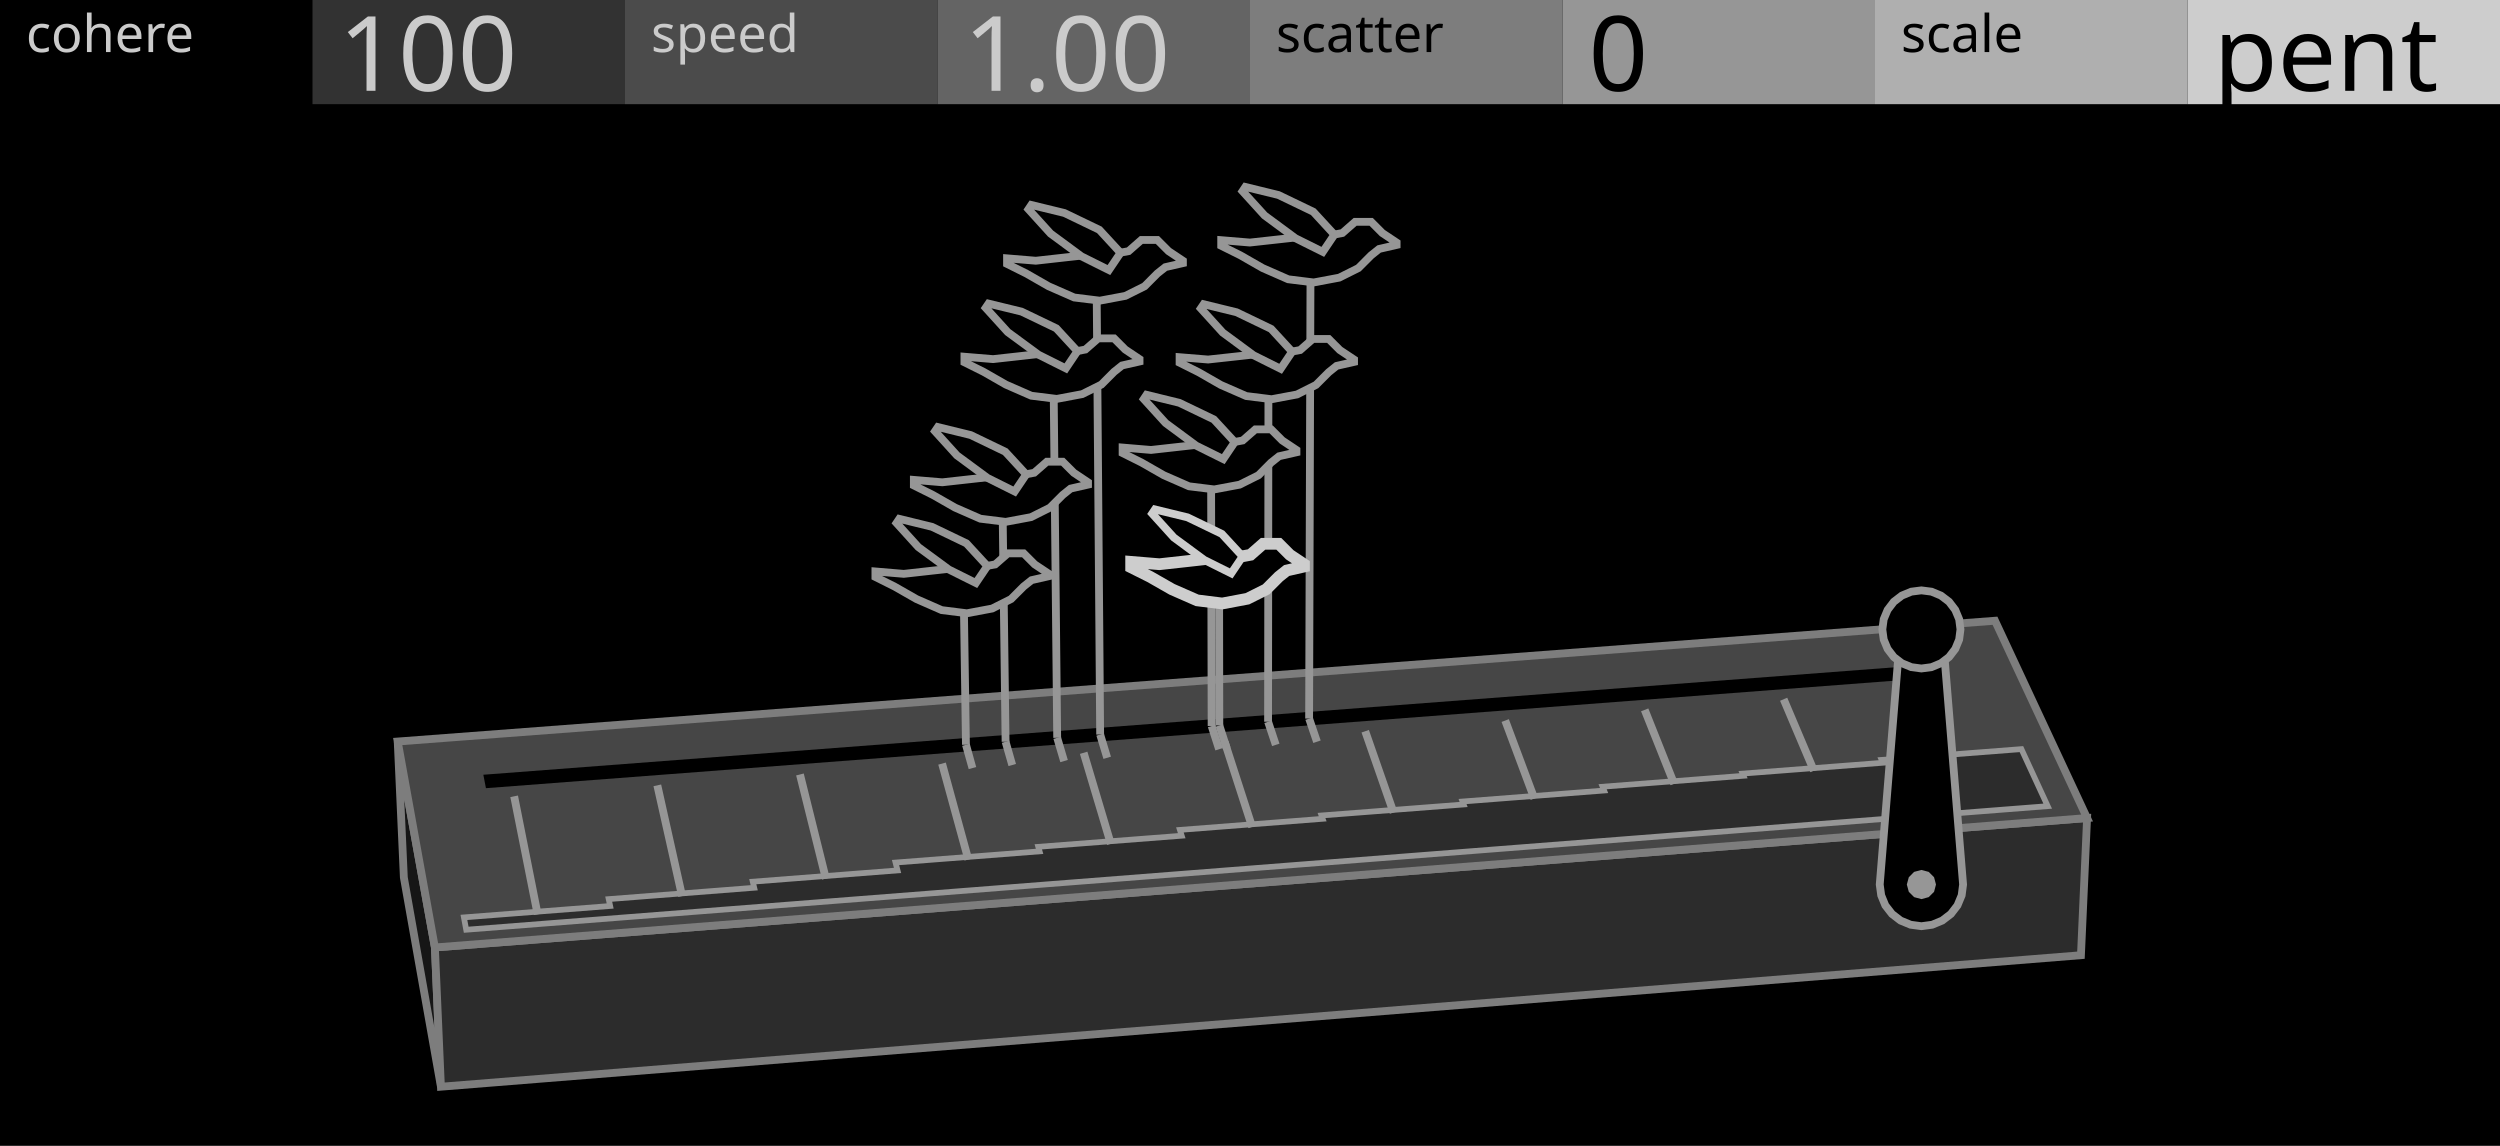
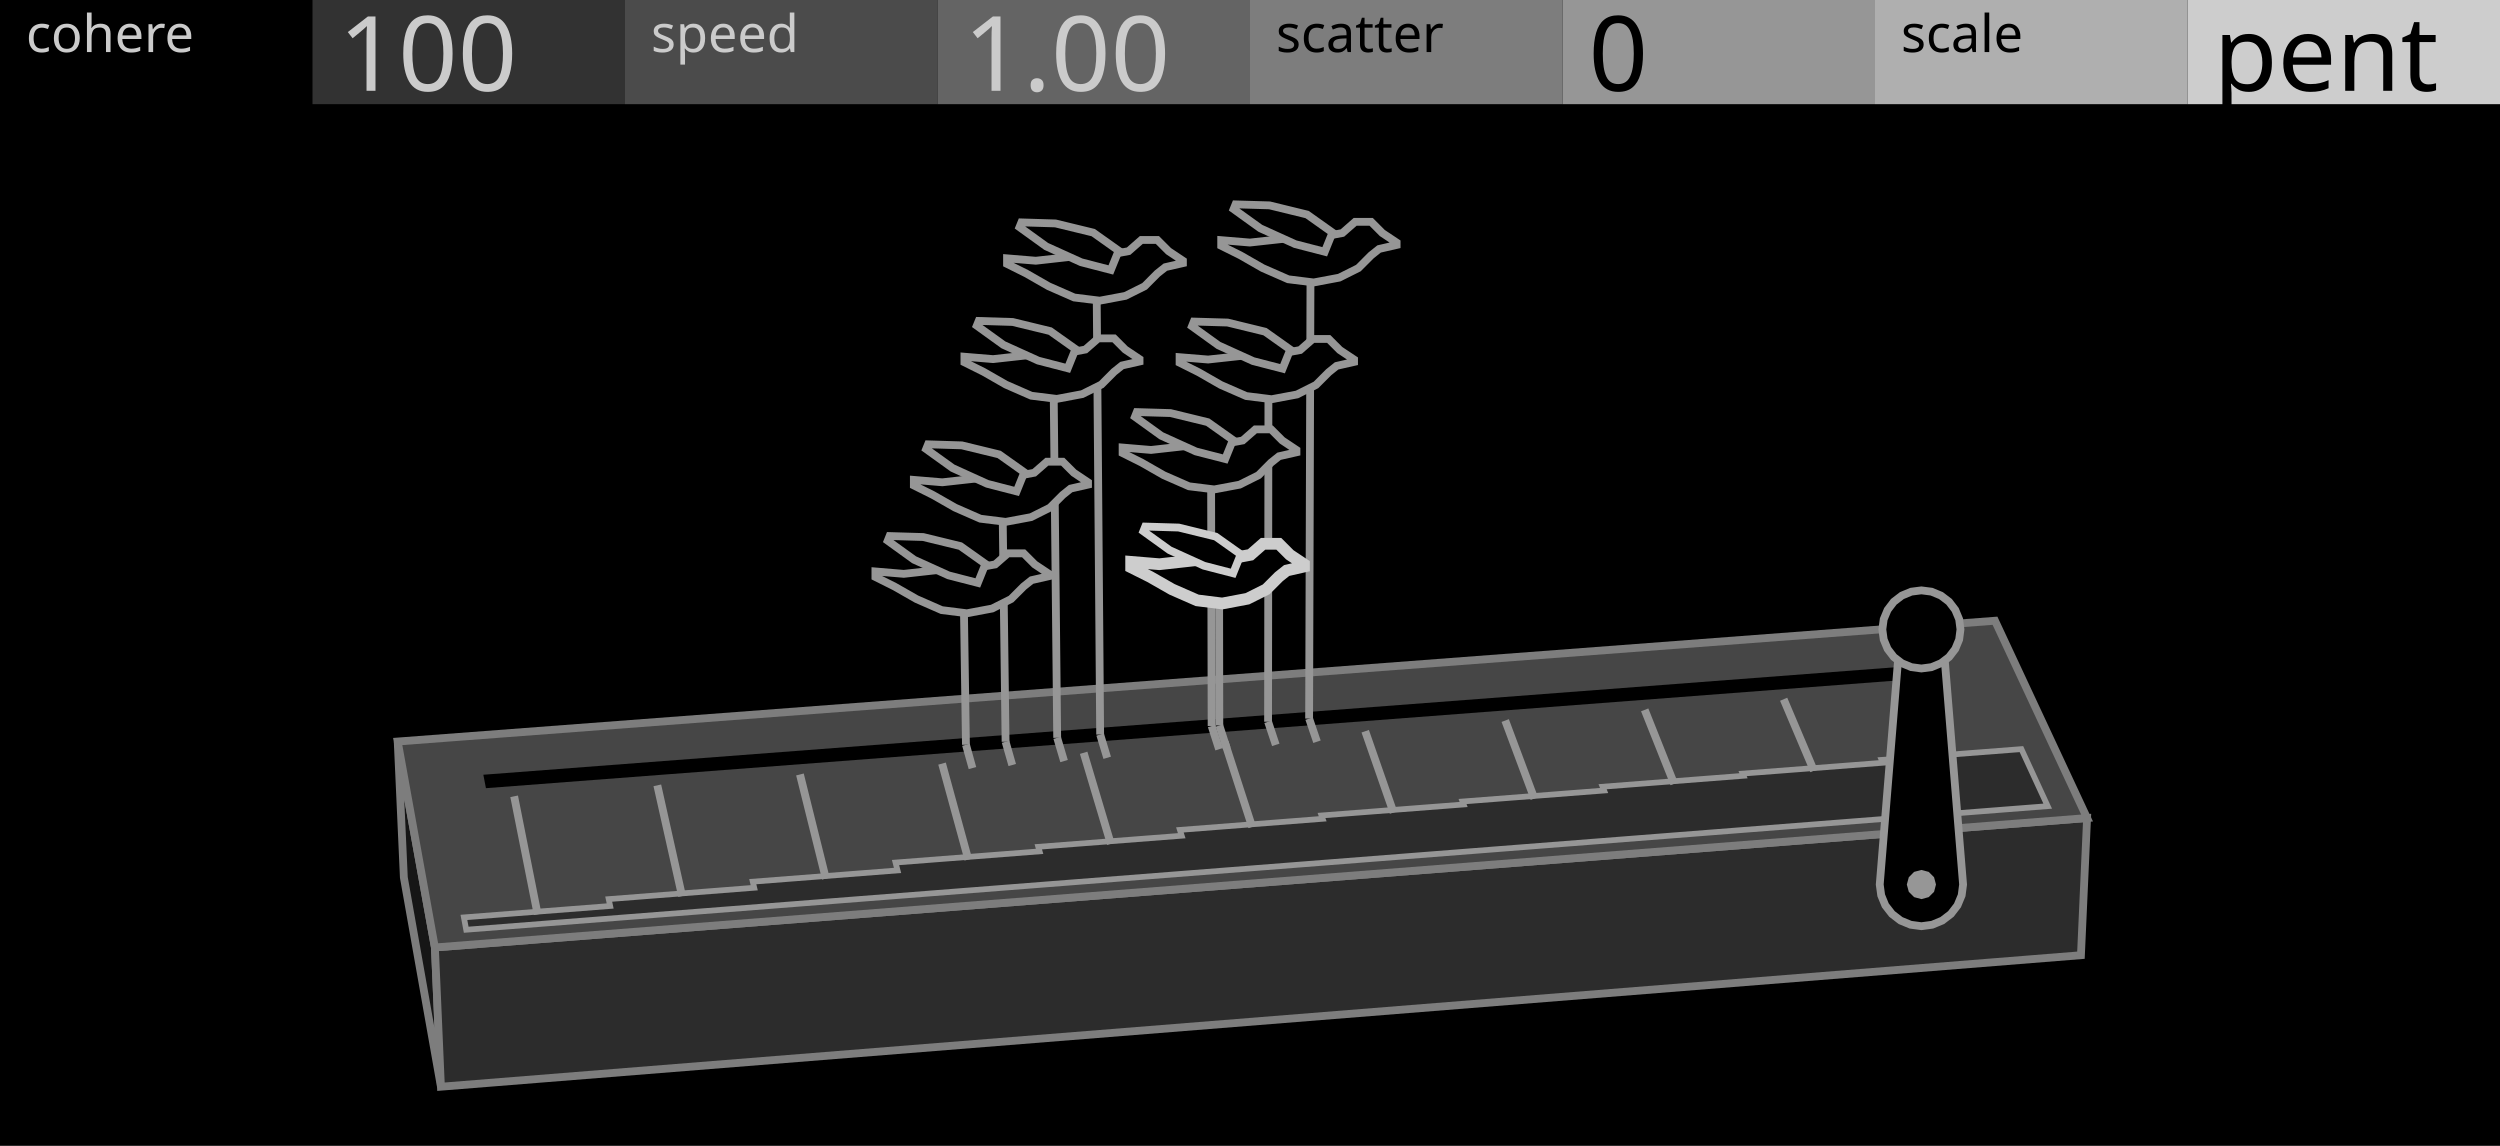
<svg xmlns="http://www.w3.org/2000/svg" width="480" height="220" viewBox="0 0 480 220">
  <g id="preview_canvas">
    <rect x="0" y="0" width="480" height="220" fill="#000000" stroke="none" />
  </g>
  <g id="preview_header">
    <rect x="0" y="0" width="60" height="20" fill="#000000" stroke="none" />
    <rect x="60" y="0" width="60" height="20" fill="#323232" stroke="none" />
    <rect x="120" y="0" width="60" height="20" fill="#4B4B4B" stroke="none" />
    <rect x="180" y="0" width="60" height="20" fill="#646464" stroke="none" />
    <rect x="240" y="0" width="60" height="20" fill="#7D7D7D" stroke="none" />
    <rect x="300" y="0" width="60" height="20" fill="#969696" stroke="none" />
    <rect x="360" y="0" width="60" height="20" fill="#AFAFAF" stroke="none" />
    <rect x="420" y="0" width="60" height="20" fill="#CDCDCD" stroke="none" />
    <text transform="matrix(1 0 0 1 5 10)" fill="#CBCBCB" stroke="none" font-family="UniversNextPro-Light" font-size="10px">cohere</text>
    <text transform="matrix(1 0 0 1 125 10)" fill="#CBCBCB" stroke="none" font-family="UniversNextPro-Light" font-size="10px">speed</text>
    <text transform="matrix(1 0 0 1 245 10)" fill="#000000" stroke="none" font-family="UniversNextPro-Light" font-size="10px">scatter</text>
    <text transform="matrix(1 0 0 1 365 10)" fill="#000000" stroke="none" font-family="UniversNextPro-Light" font-size="10px">scale</text>
    <text transform="matrix(1 0 0 1 65 17.44)" fill="#CBCBCB" stroke="none" font-family="UniversNextPro-Light" font-size="20px">100</text>
    <text transform="matrix(1 0 0 1 185 17.44)" fill="#CBCBCB" stroke="none" font-family="UniversNextPro-Light" font-size="20px">1.00</text>
    <text transform="matrix(1 0 0 1 305 17.44)" fill="#000000" stroke="none" font-family="UniversNextPro-Light" font-size="20px">0</text>
    <text transform="matrix(1 0 0 1 425 17.44)" fill="#000000" stroke="none" font-family="UniversNextPro-Light" font-size="20px">pent</text>
  </g>
  <path d="M 83.5 181.91 L 76.36 142.37 L 77.54 168.48 L 84.66 208.65 Z" fill="#161616" stroke="#7D7D7D" stroke-width="1.5" />
  <path d="M 83.5 181.91 L 400.72 157.06 L 399.54 183.4 L 84.66 208.65 Z" fill="#2C2C2C" stroke="#7D7D7D" stroke-width="1.5" />
  <path d="M 83.5 181.91 L 400.72 157.06 L 383.04 119.18 L 76.36 142.37 Z" fill="#464646" stroke="#7D7D7D" stroke-width="1.5" />
  <path d="M 93.3 151.33 L 373.05 129.98 L 371.92 127.5 L 92.8 148.75 Z" fill="#000000" stroke="none" stroke-width="0" />
  <path d="M 89.51 178.51 L 393.16 154.78 L 388.11 143.83 L 361.28 145.9 L 361.52 146.45 L 334.58 148.53 L 334.75 148.95 L 307.7 151.05 L 307.99 151.78 L 280.81 153.89 L 281.02 154.46 L 253.73 156.57 L 253.95 157.21 L 226.54 159.34 L 226.89 160.46 L 199.35 162.59 L 199.6 163.46 L 171.94 165.61 L 172.33 167.12 L 144.53 169.28 L 144.81 170.45 L 116.87 172.63 L 117.15 173.95 L 89.07 176.14 Z" fill="#2C2C2C" stroke="#969696" stroke-width="1.1" />
  <path d="M 103.96 175.4 L 99.45 152.74 L 97.98 153.04 L 102.49 175.69 Z" fill="#969696" stroke="none" stroke-width="0" />
  <path d="M 131.69 171.88 L 126.94 150.62 L 125.47 150.95 L 130.23 172.21 Z" fill="#969696" stroke="none" stroke-width="0" />
  <path d="M 159.3 168.52 L 154.32 148.51 L 152.86 148.88 L 157.84 168.88 Z" fill="#969696" stroke="none" stroke-width="0" />
  <path d="M 186.64 164.83 L 181.6 146.41 L 180.15 146.81 L 185.2 165.23 Z" fill="#969696" stroke="none" stroke-width="0" />
  <path d="M 214 161.8 L 208.78 144.32 L 207.34 144.75 L 212.56 162.23 Z" fill="#969696" stroke="none" stroke-width="0" />
  <path d="M 241.13 158.54 L 235.85 142.23 L 234.43 142.69 L 239.7 159 Z" fill="#969696" stroke="none" stroke-width="0" />
  <path d="M 268.27 155.76 L 262.83 140.15 L 261.41 140.64 L 266.85 156.25 Z" fill="#969696" stroke="none" stroke-width="0" />
  <path d="M 295.3 153.06 L 289.7 138.08 L 288.3 138.61 L 293.89 153.58 Z" fill="#969696" stroke="none" stroke-width="0" />
  <path d="M 322.13 150.21 L 316.48 136.02 L 315.08 136.57 L 320.74 150.76 Z" fill="#969696" stroke="none" stroke-width="0" />
  <path d="M 348.96 147.68 L 343.15 133.96 L 341.77 134.55 L 347.58 148.26 Z" fill="#969696" stroke="none" stroke-width="0" />
  <path d="M 375.61 145.03 L 369.73 131.92 L 368.36 132.53 L 374.24 145.65 Z" fill="#969696" stroke="none" stroke-width="0" />
  <path d="M 376.91 169.83 L 376.64 171.9 L 375.84 173.83 L 374.57 175.48 L 372.91 176.75 L 370.98 177.55 L 368.91 177.83 L 366.84 177.55 L 364.91 176.75 L 363.26 175.48 L 361.98 173.83 L 361.19 171.9 L 360.91 169.83 L 364.91 120.85 L 372.91 120.85 Z" fill="#000000" stroke="#969696" stroke-width="1.5" />
  <path d="M 371.71 169.83 L 371.34 171.23 L 370.31 172.25 L 368.91 172.63 L 367.51 172.25 L 366.49 171.23 L 366.11 169.83 L 366.49 168.43 L 367.51 167.4 L 368.91 167.03 L 370.31 167.4 L 371.34 168.43 Z" fill="#969696" stroke="none" stroke-width="0" />
  <path d="M 376.41 120.85 L 376.16 122.79 L 375.41 124.6 L 374.22 126.15 L 372.66 127.34 L 370.85 128.09 L 368.91 128.35 L 366.97 128.09 L 365.16 127.34 L 363.61 126.15 L 362.42 124.6 L 361.67 122.79 L 361.41 120.85 L 361.67 118.9 L 362.42 117.1 L 363.61 115.54 L 365.16 114.35 L 366.97 113.6 L 368.91 113.35 L 370.85 113.6 L 372.66 114.35 L 374.22 115.54 L 375.41 117.1 L 376.16 118.9 Z" fill="#000000" stroke="#969696" stroke-width="1.5" />
  <path d="M 184.74 143.2 L 185.99 147.67 L 187.43 147.27 L 186.19 142.79 Z" fill="#969696" stroke="none" stroke-width="0" />
  <path d="M 186.21 142.98 L 185.79 114.71 L 184.29 114.73 L 184.71 143.01 Z" fill="#969696" stroke="none" stroke-width="0" />
  <path d="M 192.35 142.62 L 193.63 147.09 L 195.07 146.68 L 193.79 142.21 Z" fill="#969696" stroke="none" stroke-width="0" />
  <path d="M 193.82 142.41 L 193.24 97.15 L 191.74 97.17 L 192.32 142.43 Z" fill="#969696" stroke="none" stroke-width="0" />
  <path d="M 202.26 141.87 L 203.58 146.34 L 205.02 145.91 L 203.7 141.45 Z" fill="#969696" stroke="none" stroke-width="0" />
  <path d="M 203.73 141.65 L 203.04 73.52 L 201.54 73.54 L 202.23 141.67 Z" fill="#969696" stroke="none" stroke-width="0" />
  <path d="M 210.51 141.25 L 211.86 145.71 L 213.3 145.28 L 211.95 140.81 Z" fill="#969696" stroke="none" stroke-width="0" />
  <path d="M 211.98 141.03 L 211.3 54.66 L 209.8 54.67 L 210.48 141.04 Z" fill="#969696" stroke="none" stroke-width="0" />
  <path d="M 233.4 139.52 L 234.84 143.97 L 236.26 143.5 L 234.83 139.06 Z" fill="#969696" stroke="none" stroke-width="0" />
  <path d="M 234.86 139.29 L 234.82 112.85 L 233.32 112.85 L 233.36 139.29 Z" fill="#969696" stroke="none" stroke-width="0" />
  <path d="M 231.92 139.63 L 233.35 144.08 L 234.78 143.62 L 233.35 139.17 Z" fill="#969696" stroke="none" stroke-width="0" />
  <path d="M 233.38 139.4 L 233.28 90.94 L 231.78 90.94 L 231.88 139.4 Z" fill="#969696" stroke="none" stroke-width="0" />
  <path d="M 242.76 138.81 L 244.24 143.25 L 245.66 142.78 L 244.19 138.34 Z" fill="#969696" stroke="none" stroke-width="0" />
  <path d="M 244.22 138.57 L 244.29 73.6 L 242.79 73.6 L 242.72 138.57 Z" fill="#969696" stroke="none" stroke-width="0" />
  <path d="M 250.64 138.21 L 252.15 142.65 L 253.57 142.17 L 252.06 137.73 Z" fill="#969696" stroke="none" stroke-width="0" />
  <path d="M 252.1 137.98 L 252.37 51.17 L 250.87 51.16 L 250.6 137.97 Z" fill="#969696" stroke="none" stroke-width="0" />
  <path d="M 201.39 110.18 L 201.39 110.63 L 198.06 111.39 L 196.54 112.6 L 194.12 115.02 L 190.49 116.84 L 185.64 117.75 L 180.8 117.14 L 175.96 115.02 L 171.72 112.6 L 168.08 110.78 L 168.08 109.72 L 173.53 110.18 L 178.98 109.57 L 184.43 108.97 L 188.67 108.82 L 191.09 108.36 L 193.52 106.24 L 196.54 106.24 L 198.66 108.36 Z" fill="#000000" stroke="#969696" stroke-width="1.5" />
-   <path d="M 187.37 111.94 L 182.18 109.35 L 176.32 105.04 L 172.13 100.42 L 172.67 99.62 L 178.94 101.15 L 185.56 104.33 L 189.57 108.68 Z" fill="#000000" stroke="#969696" stroke-width="1.5" />
+   <path d="M 187.74 111.92 L 182.12 110.47 L 175.5 107.47 L 170.44 103.82 L 170.8 102.92 L 177.25 103.11 L 184.39 104.85 L 189.21 108.27 Z" fill="#000000" stroke="#969696" stroke-width="1.5" />
  <path d="M 208.9 92.6 L 208.9 93.05 L 205.56 93.81 L 204.04 95.03 L 201.61 97.46 L 197.96 99.29 L 193.09 100.2 L 188.23 99.59 L 183.37 97.46 L 179.11 95.03 L 175.46 93.21 L 175.46 92.14 L 180.93 92.6 L 186.41 91.99 L 191.88 91.38 L 196.13 91.23 L 198.57 90.77 L 201 88.65 L 204.04 88.65 L 206.17 90.77 Z" fill="#000000" stroke="#969696" stroke-width="1.5" />
-   <path d="M 194.82 94.37 L 189.61 91.77 L 183.73 87.44 L 179.52 82.8 L 180.07 81.99 L 186.37 83.53 L 193.01 86.73 L 197.03 91.09 Z" fill="#000000" stroke="#969696" stroke-width="1.5" />
+   <path d="M 195.19 94.35 L 189.55 92.89 L 182.9 89.87 L 177.82 86.22 L 178.19 85.31 L 184.67 85.51 L 191.83 87.25 L 196.67 90.68 Z" fill="#000000" stroke="#969696" stroke-width="1.5" />
  <path d="M 218.79 68.95 L 218.79 69.41 L 215.43 70.17 L 213.9 71.39 L 211.46 73.84 L 207.79 75.67 L 202.9 76.59 L 198.01 75.98 L 193.12 73.84 L 188.84 71.39 L 185.17 69.56 L 185.17 68.49 L 190.67 68.95 L 196.17 68.34 L 201.68 67.72 L 205.96 67.57 L 208.4 67.11 L 210.85 64.97 L 213.9 64.97 L 216.04 67.11 Z" fill="#000000" stroke="#969696" stroke-width="1.5" />
-   <path d="M 204.64 70.73 L 199.4 68.11 L 193.48 63.76 L 189.25 59.1 L 189.8 58.29 L 196.13 59.83 L 202.81 63.04 L 206.86 67.43 Z" fill="#000000" stroke="#969696" stroke-width="1.5" />
+   <path d="M 205.01 70.71 L 199.34 69.24 L 192.65 66.21 L 187.54 62.53 L 187.91 61.62 L 194.43 61.82 L 201.63 63.57 L 206.5 67.02 Z" fill="#000000" stroke="#969696" stroke-width="1.5" />
  <path d="M 227.12 50.06 L 227.12 50.52 L 223.75 51.29 L 222.21 52.51 L 219.76 54.97 L 216.07 56.81 L 211.16 57.73 L 206.25 57.12 L 201.34 54.97 L 197.04 52.51 L 193.35 50.67 L 193.35 49.6 L 198.88 50.06 L 204.41 49.44 L 209.93 48.83 L 214.23 48.68 L 216.69 48.22 L 219.14 46.07 L 222.21 46.07 L 224.36 48.22 Z" fill="#000000" stroke="#969696" stroke-width="1.5" />
-   <path d="M 212.91 51.85 L 207.64 49.22 L 201.71 44.85 L 197.46 40.17 L 198.01 39.35 L 204.37 40.9 L 211.08 44.13 L 215.14 48.54 Z" fill="#000000" stroke="#969696" stroke-width="1.5" />
+   <path d="M 213.28 51.83 L 207.58 50.35 L 200.87 47.31 L 195.74 43.61 L 196.11 42.7 L 202.65 42.9 L 209.89 44.66 L 214.78 48.13 Z" fill="#000000" stroke="#969696" stroke-width="1.5" />
  <path d="M 250.36 108.33 L 250.36 108.78 L 247.04 109.54 L 245.53 110.74 L 243.12 113.15 L 239.5 114.96 L 234.67 115.87 L 229.85 115.27 L 225.02 113.15 L 220.8 110.74 L 217.18 108.93 L 217.18 107.88 L 222.61 108.33 L 228.04 107.73 L 233.47 107.12 L 237.69 106.97 L 240.1 106.52 L 242.51 104.41 L 245.53 104.41 L 247.64 106.52 Z" fill="#000000" stroke="#CDCDCD" stroke-width="2.25" />
-   <path d="M 236.39 110.09 L 231.22 107.51 L 225.38 103.21 L 221.21 98.61 L 221.75 97.81 L 228 99.33 L 234.59 102.51 L 238.58 106.84 Z" fill="#000000" stroke="#CDCDCD" stroke-width="1.5" />
+   <path d="M 236.76 110.07 L 231.16 108.62 L 224.56 105.63 L 219.52 102 L 219.88 101.1 L 226.31 101.29 L 233.42 103.03 L 238.22 106.43 Z" fill="#000000" stroke="#CDCDCD" stroke-width="1.5" />
  <path d="M 248.92 86.39 L 248.92 86.84 L 245.58 87.6 L 244.06 88.81 L 241.64 91.24 L 238 93.06 L 233.14 93.97 L 228.29 93.37 L 223.43 91.24 L 219.18 88.81 L 215.54 86.99 L 215.54 85.93 L 221 86.39 L 226.47 85.78 L 231.93 85.17 L 236.18 85.02 L 238.6 84.57 L 241.03 82.44 L 244.06 82.44 L 246.19 84.57 Z" fill="#000000" stroke="#969696" stroke-width="1.5" />
-   <path d="M 234.87 88.15 L 229.66 85.56 L 223.8 81.23 L 219.6 76.61 L 220.14 75.8 L 226.43 77.34 L 233.06 80.53 L 237.07 84.88 Z" fill="#000000" stroke="#969696" stroke-width="1.5" />
+   <path d="M 235.24 88.13 L 229.61 86.68 L 222.97 83.67 L 217.9 80.02 L 218.26 79.12 L 224.73 79.31 L 231.88 81.05 L 236.72 84.48 Z" fill="#000000" stroke="#969696" stroke-width="1.5" />
  <path d="M 259.98 69.03 L 259.98 69.49 L 256.63 70.25 L 255.11 71.47 L 252.67 73.91 L 249.02 75.74 L 244.15 76.65 L 239.27 76.04 L 234.4 73.91 L 230.14 71.47 L 226.48 69.64 L 226.48 68.58 L 231.96 69.03 L 237.45 68.43 L 242.93 67.82 L 247.19 67.66 L 249.63 67.21 L 252.06 65.08 L 255.11 65.08 L 257.24 67.21 Z" fill="#000000" stroke="#969696" stroke-width="1.5" />
-   <path d="M 245.88 70.81 L 240.66 68.2 L 234.77 63.86 L 230.55 59.22 L 231.1 58.41 L 237.41 59.95 L 244.06 63.15 L 248.09 67.53 Z" fill="#000000" stroke="#969696" stroke-width="1.5" />
+   <path d="M 246.25 70.79 L 240.6 69.33 L 233.94 66.31 L 228.85 62.64 L 229.21 61.74 L 235.7 61.93 L 242.88 63.68 L 247.73 67.12 Z" fill="#000000" stroke="#969696" stroke-width="1.5" />
  <path d="M 268.15 46.57 L 268.15 47.03 L 264.79 47.8 L 263.26 49.02 L 260.81 51.47 L 257.13 53.31 L 252.23 54.23 L 247.33 53.62 L 242.43 51.47 L 238.15 49.02 L 234.47 47.19 L 234.47 46.11 L 239.98 46.57 L 245.5 45.96 L 251.01 45.35 L 255.29 45.2 L 257.74 44.74 L 260.19 42.59 L 263.26 42.59 L 265.4 44.74 Z" fill="#000000" stroke="#969696" stroke-width="1.5" />
-   <path d="M 253.98 48.36 L 248.72 45.74 L 242.8 41.37 L 238.56 36.71 L 239.11 35.89 L 245.46 37.44 L 252.15 40.66 L 256.2 45.06 Z" fill="#000000" stroke="#969696" stroke-width="1.5" />
+   <path d="M 254.35 48.34 L 248.67 46.87 L 241.97 43.83 L 236.85 40.15 L 237.22 39.24 L 243.75 39.43 L 250.96 41.19 L 255.84 44.65 Z" fill="#000000" stroke="#969696" stroke-width="1.5" />
</svg>
